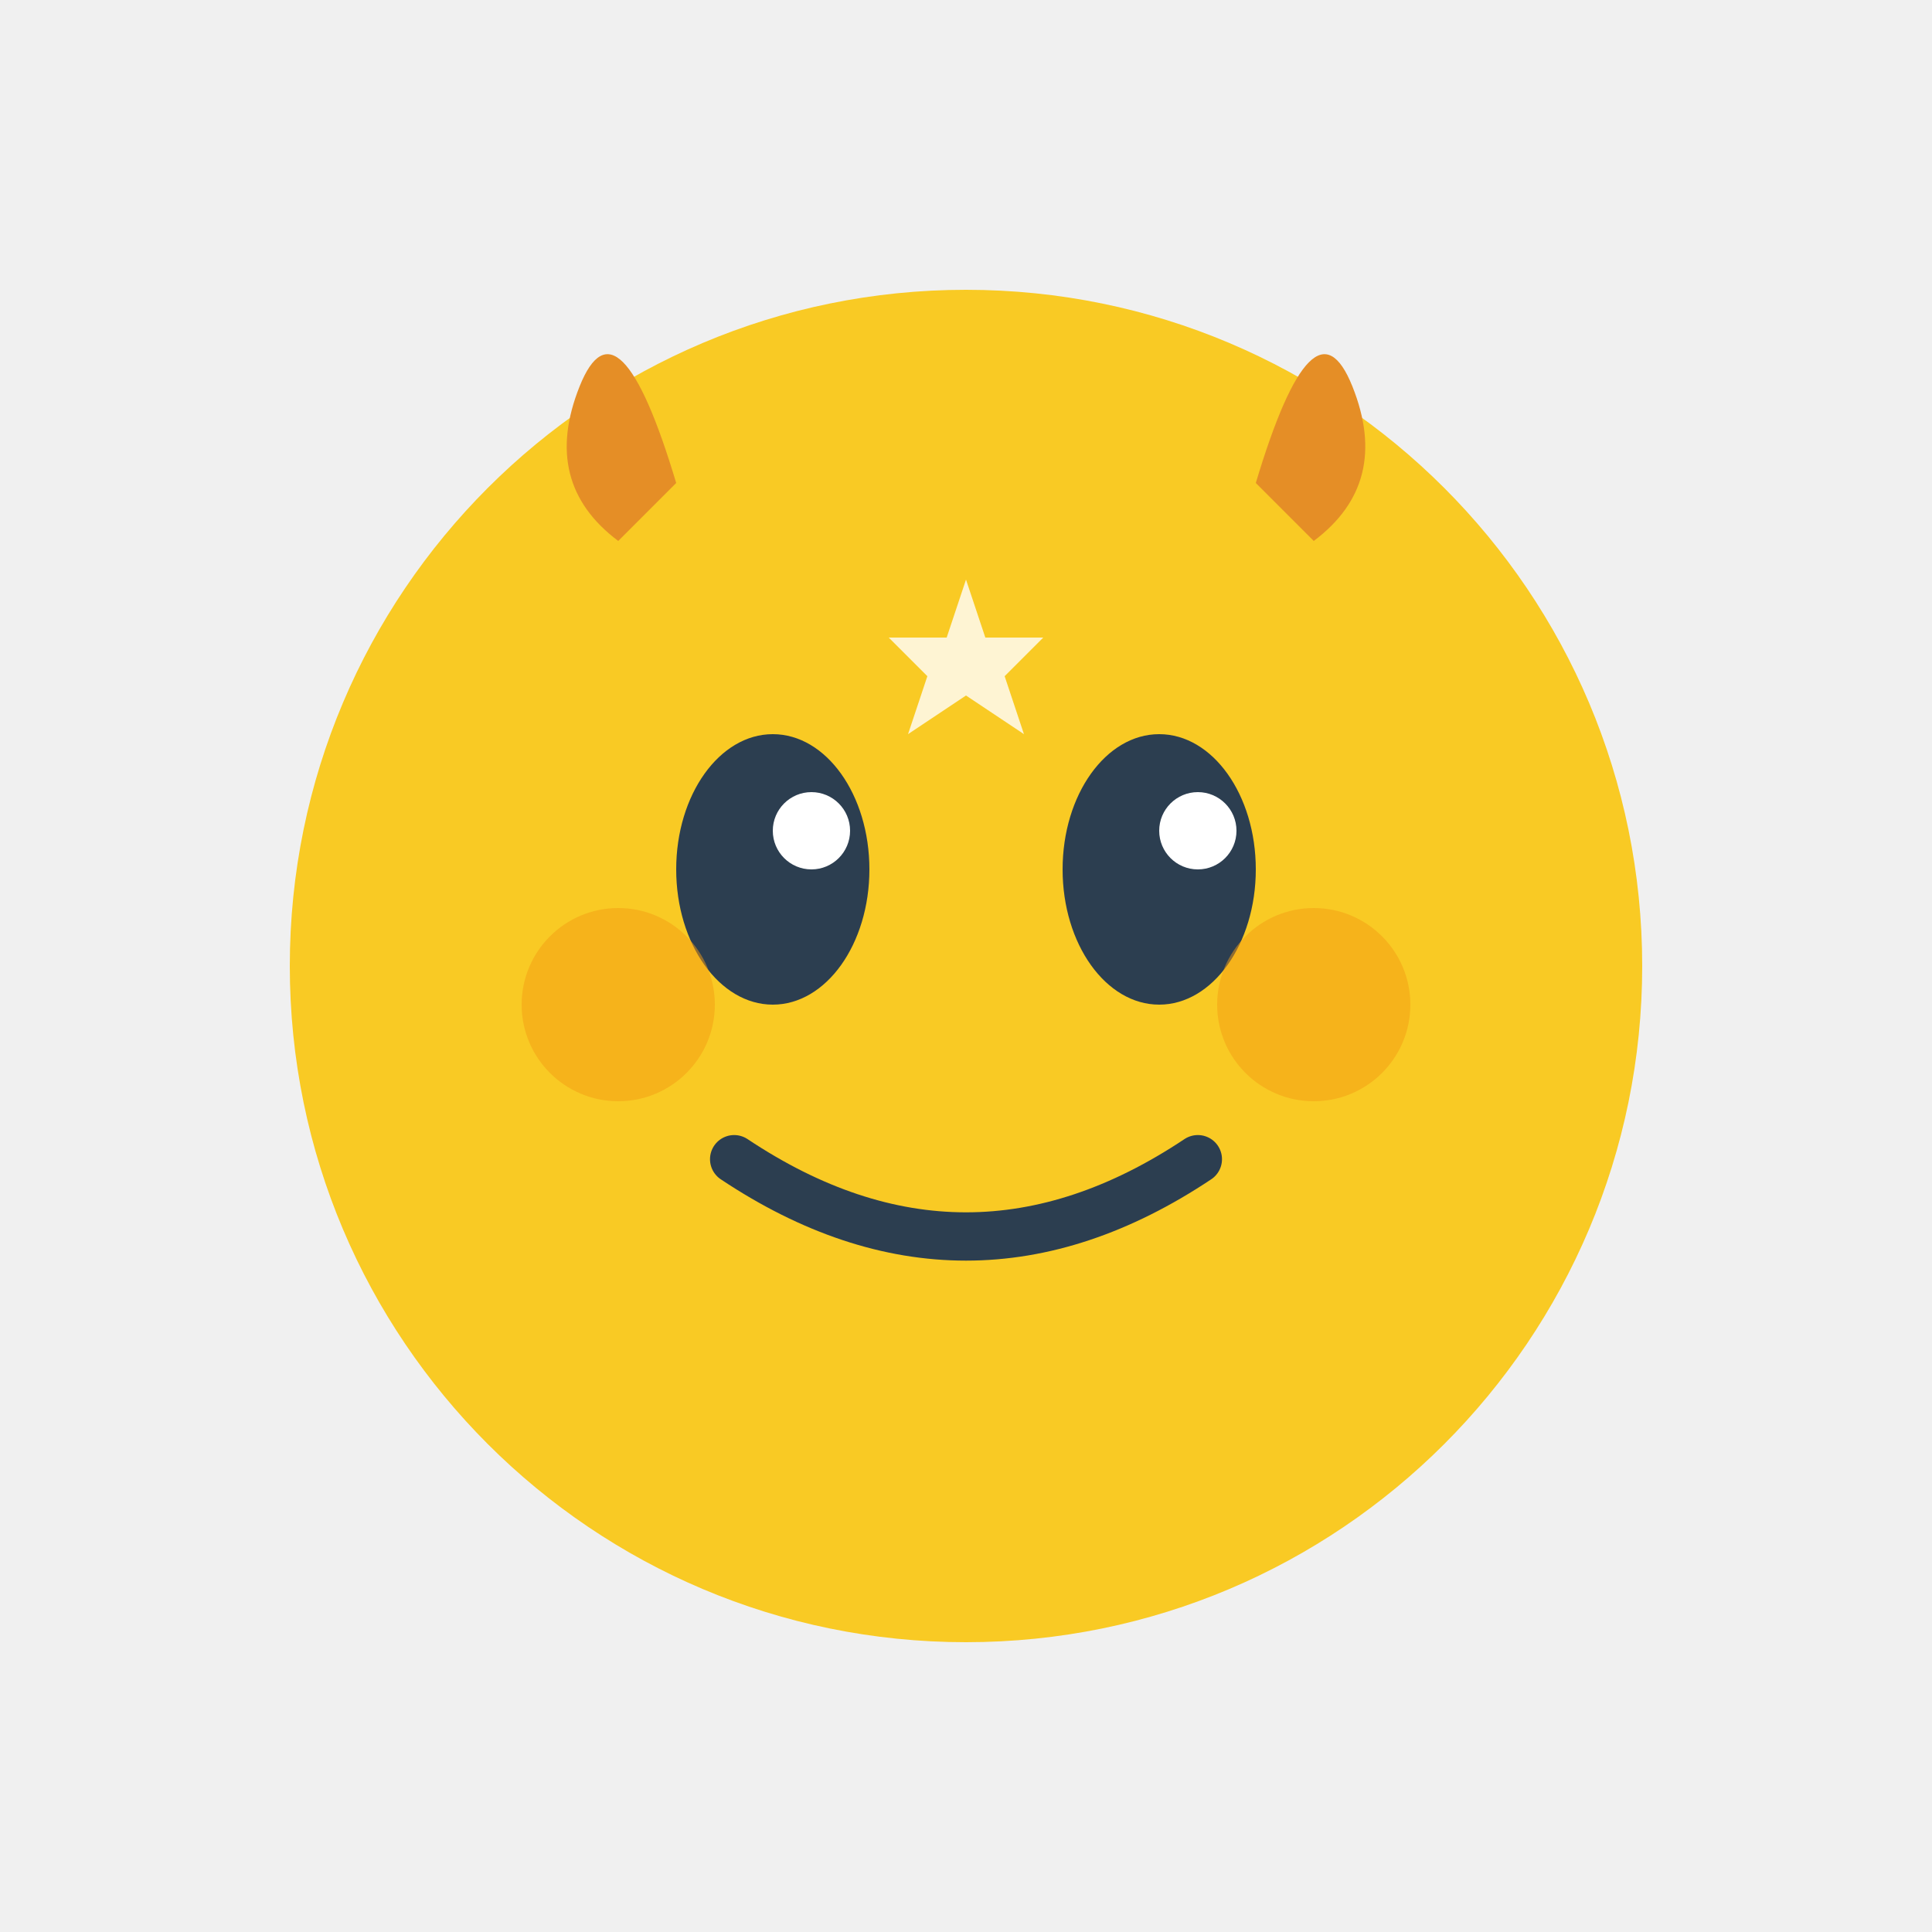
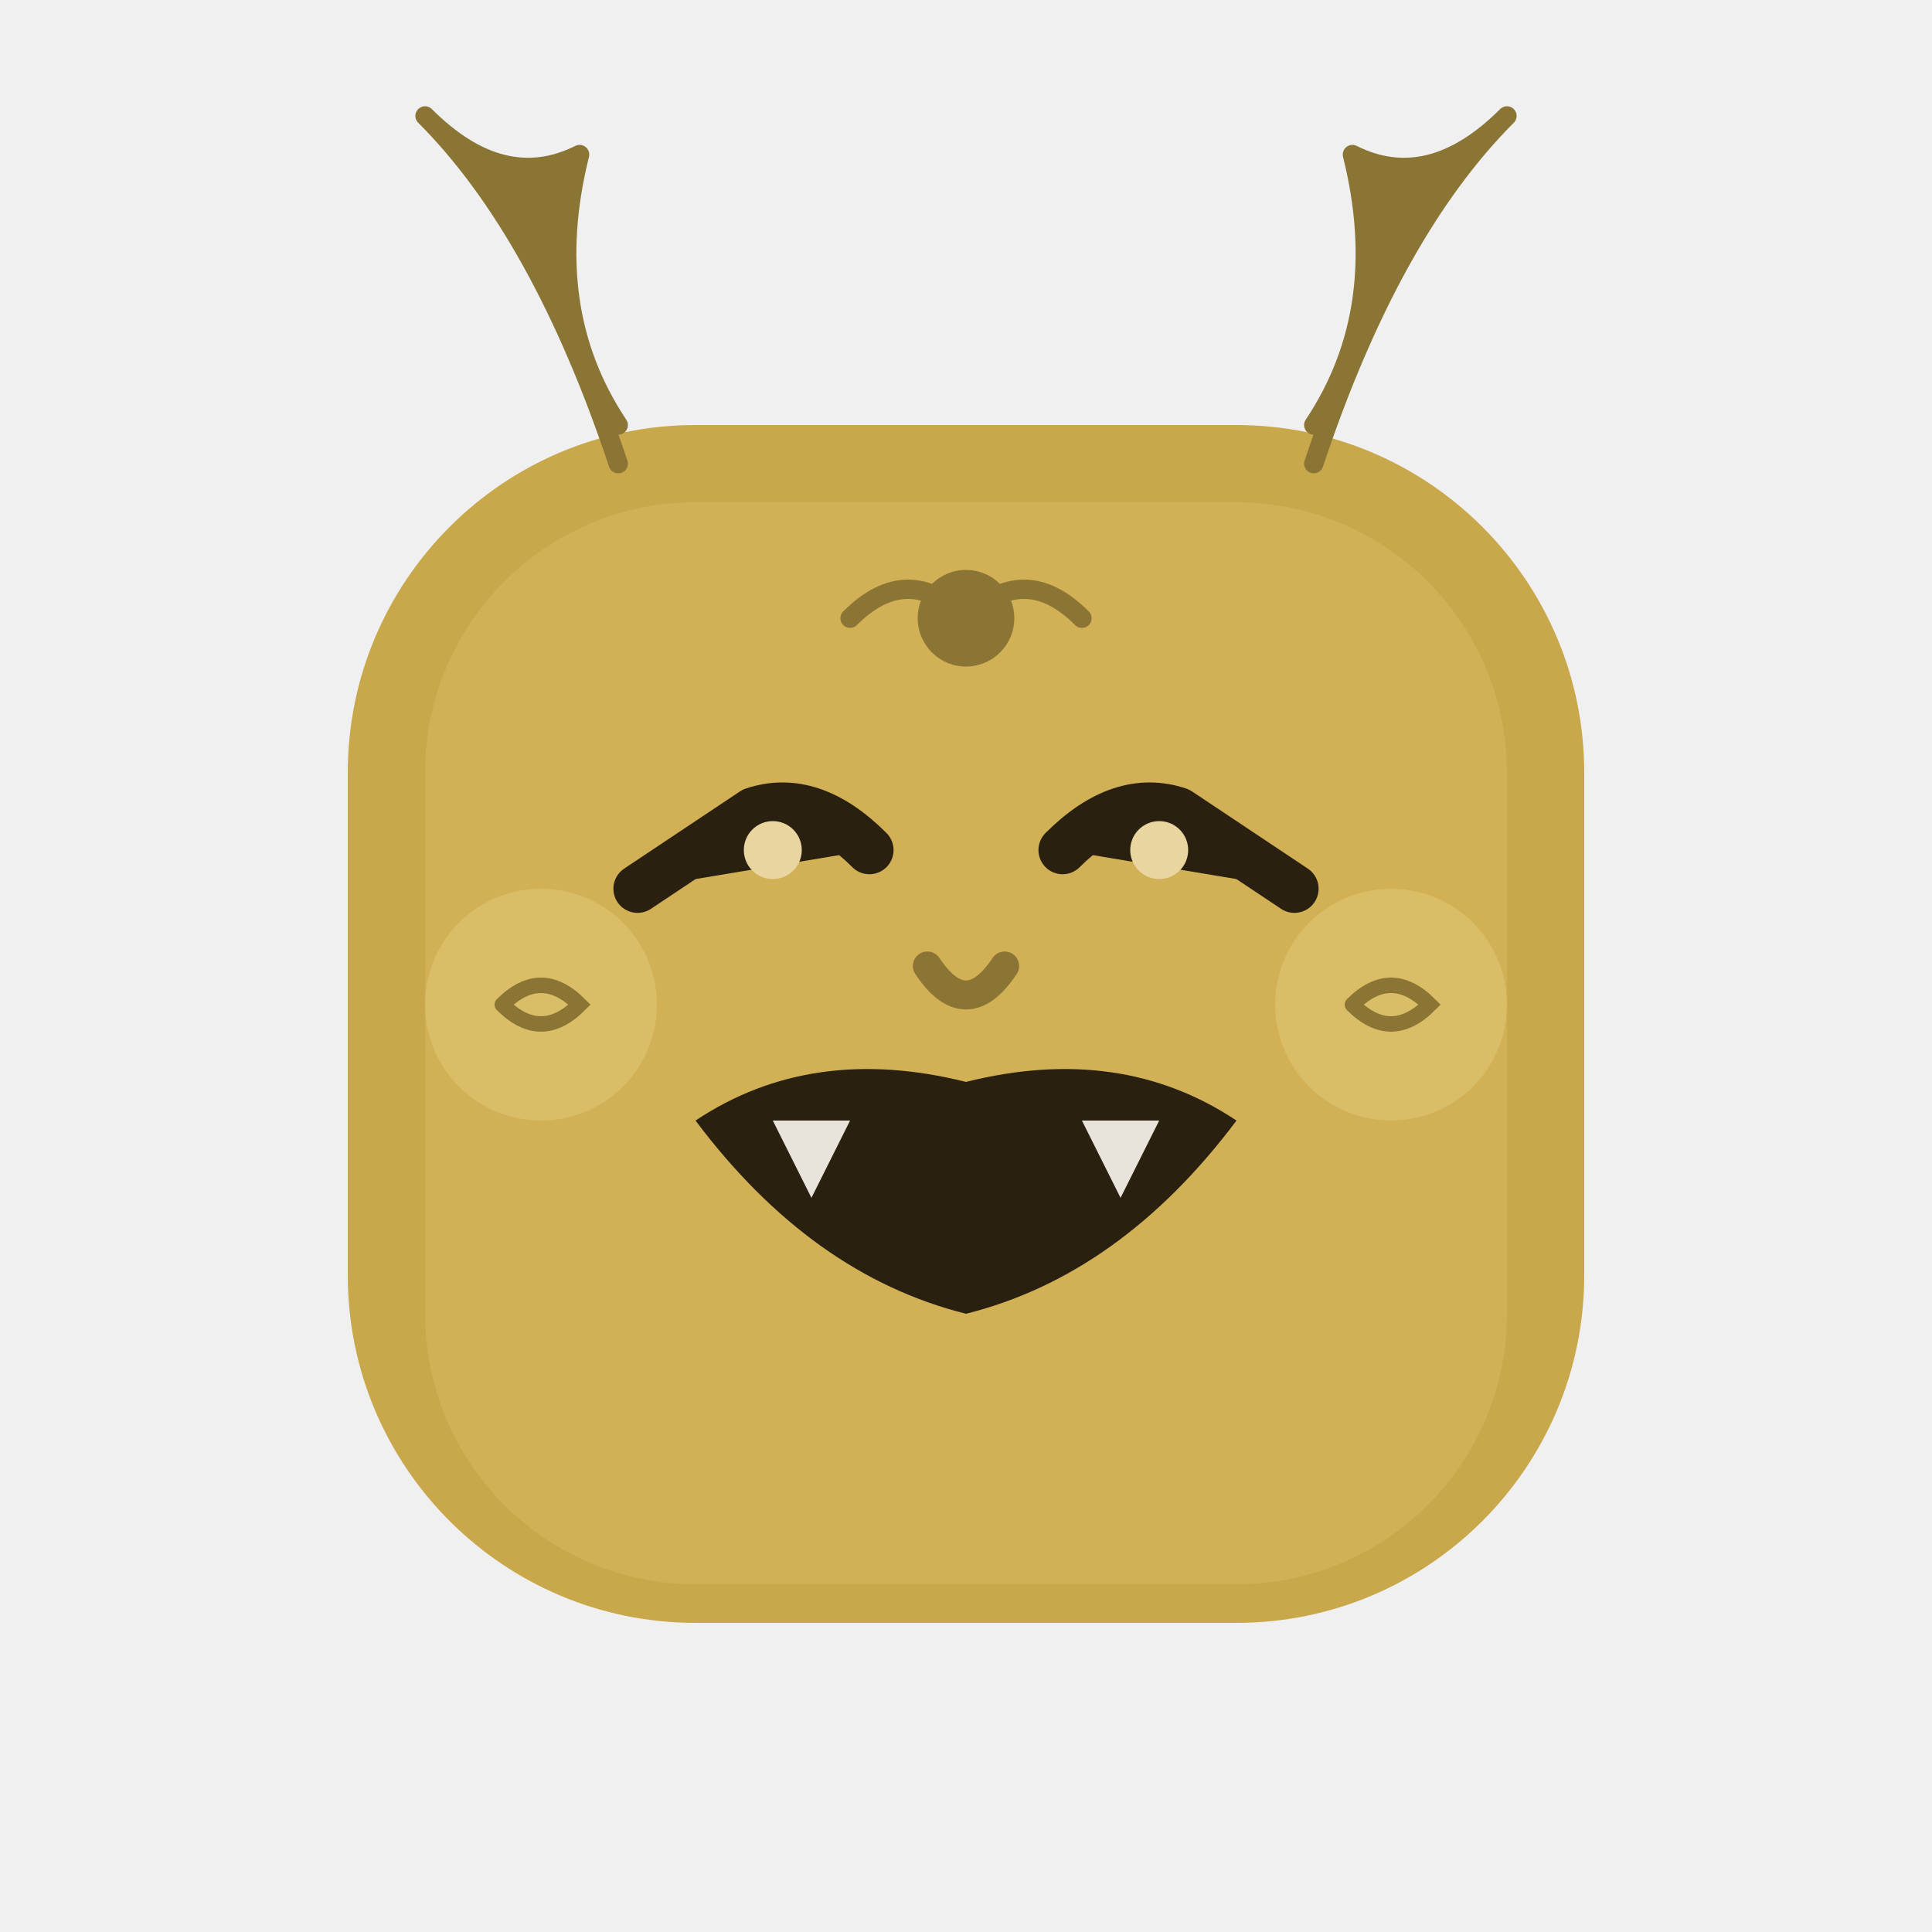
<svg xmlns="http://www.w3.org/2000/svg" viewBox="0 0 100 100">
-   <circle cx="50" cy="50" r="35" fill="#F9CA24" />
-   <path d="M 35 25 Q 32 15 30 20 Q 28 25 32 28 Z" fill="#E58E26" />
-   <path d="M 65 25 Q 68 15 70 20 Q 72 25 68 28 Z" fill="#E58E26" />
-   <ellipse cx="40" cy="45" rx="5" ry="7" fill="#2C3E50" />
-   <ellipse cx="60" cy="45" rx="5" ry="7" fill="#2C3E50" />
-   <circle cx="42" cy="43" r="2" fill="white" />
-   <circle cx="62" cy="43" r="2" fill="white" />
-   <path d="M 38 60 Q 50 68 62 60" stroke="#2C3E50" stroke-width="2.5" fill="none" stroke-linecap="round" />
-   <circle cx="32" cy="52" r="5" fill="#F39C12" opacity="0.5" />
-   <circle cx="68" cy="52" r="5" fill="#F39C12" opacity="0.5" />
-   <path d="M 50 30 L 51 33 L 54 33 L 52 35 L 53 38 L 50 36 L 47 38 L 48 35 L 46 33 L 49 33 Z" fill="#FFF" opacity="0.8" />
+   <rect x="18" y="22" width="64" height="62" rx="18" fill="#C9A84C" />
+   <rect x="22" y="26" width="56" height="56" rx="14" fill="#DFC06A" opacity="0.35" />
+   <path d="M32 24 Q28 12 22 6 Q26 10 30 8 Q28 16 32 22" fill="#8B7534" stroke="#8B7534" stroke-width="1" stroke-linecap="round" stroke-linejoin="round" />
+   <path d="M68 24 Q72 12 78 6 Q74 10 70 8 Q72 16 68 22" fill="#8B7534" stroke="#8B7534" stroke-width="1" stroke-linecap="round" stroke-linejoin="round" />
+   <circle cx="50" cy="32" r="2.5" fill="#8B7534" />
+   <path d="M44 32 Q47 29 50 32 Q53 29 56 32" stroke="#8B7534" stroke-width="1" fill="none" stroke-linecap="round" />
+   <path d="M33 46 L39 42 Q42 41 45 44" stroke="#2A2010" stroke-width="2.5" fill="#2A2010" stroke-linecap="round" stroke-linejoin="round" />
+   <path d="M55 44 Q58 41 61 42 L67 46" stroke="#2A2010" stroke-width="2.5" fill="#2A2010" stroke-linecap="round" stroke-linejoin="round" />
+   <circle cx="40" cy="44" r="1.5" fill="#E8D5A0" />
+   <circle cx="60" cy="44" r="1.5" fill="#E8D5A0" />
+   <path d="M48 50 Q50 53 52 50" stroke="#8B7534" stroke-width="1.5" fill="none" stroke-linecap="round" />
+   <path d="M36 58 Q42 54 50 56 Q58 54 64 58 Q58 66 50 68 Q42 66 36 58Z" fill="#2A2010" />
+   <path d="M40 58 L42 62 L44 58" fill="#E8E4DC" />
+   <path d="M56 58 L58 62 L60 58" fill="#E8E4DC" />
+   <circle cx="28" cy="52" r="6" fill="#E8D080" opacity="0.4" />
+   <path d="M26 52 Q28 50 30 52 Q28 54 26 52" stroke="#8B7534" stroke-width="0.8" fill="none" stroke-linecap="round" />
+   <circle cx="72" cy="52" r="6" fill="#E8D080" opacity="0.4" />
+   <path d="M70 52 Q72 50 74 52 Q72 54 70 52" stroke="#8B7534" stroke-width="0.8" fill="none" stroke-linecap="round" />
</svg>
